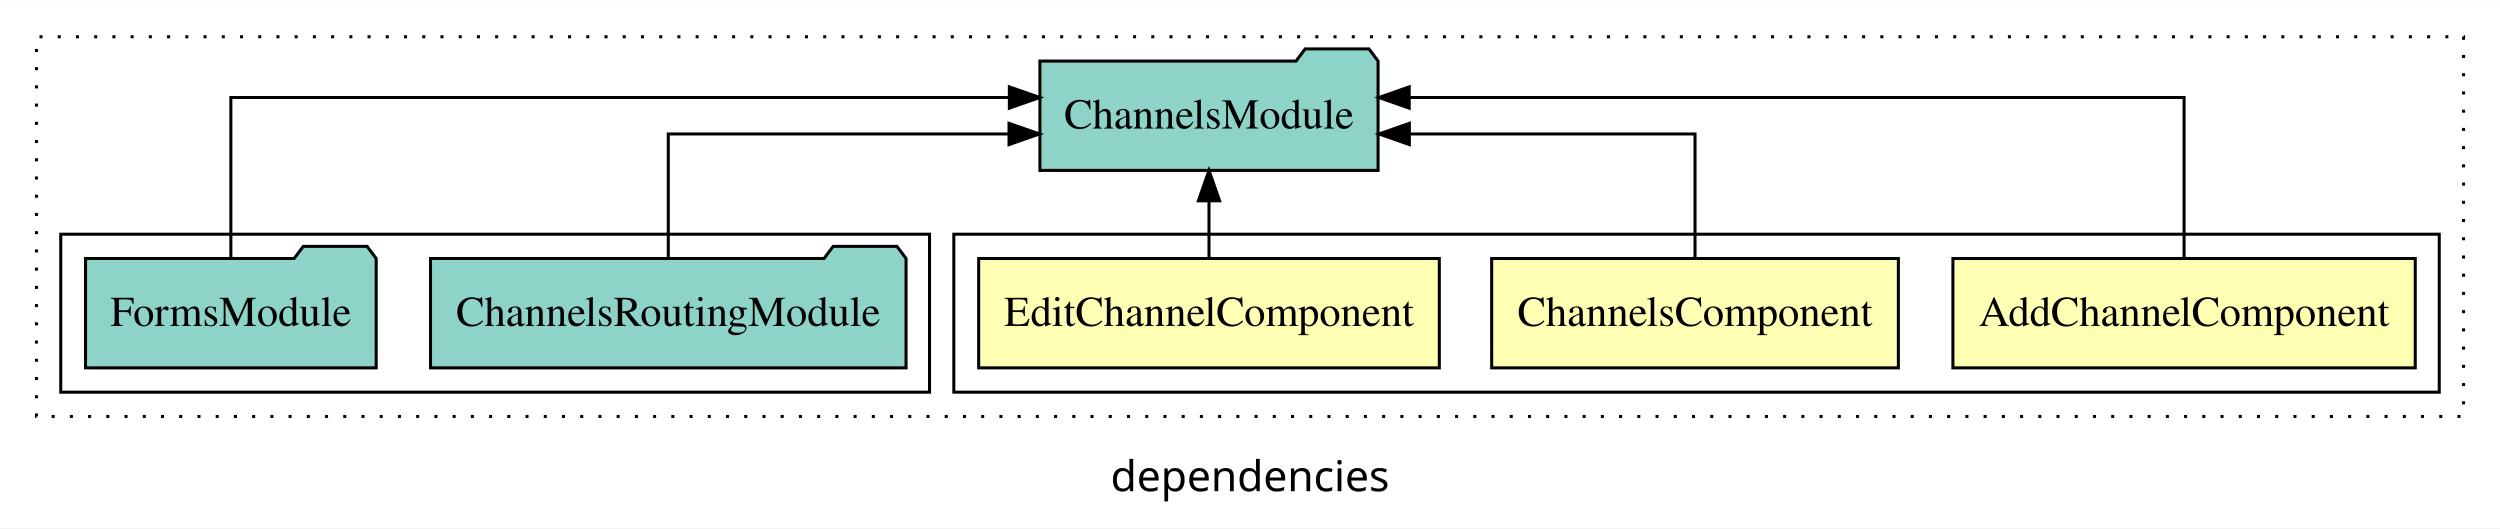
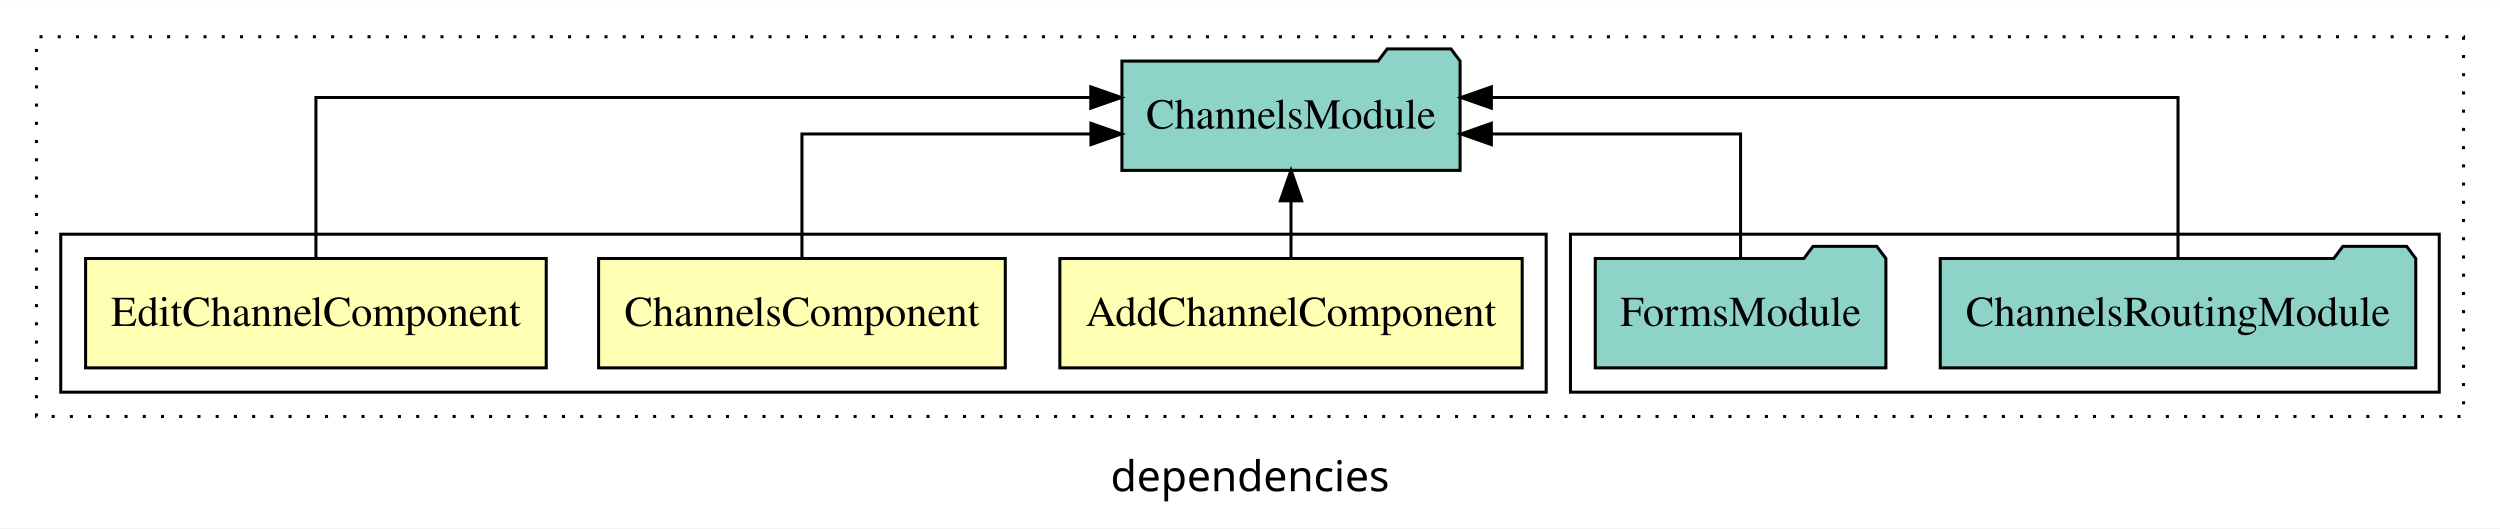
<svg xmlns="http://www.w3.org/2000/svg" width="823pt" height="174pt" viewBox="0.00 0.00 823.00 173.80">
  <g id="graph0" class="graph" transform="scale(1 1) rotate(0) translate(4 169.8)">
    <polygon fill="white" stroke="transparent" points="-4,4 -4,-169.8 819,-169.8 819,4 -4,4" />
    <text text-anchor="middle" x="407.5" y="-8.2" font-family="sans-serif" font-size="14.00">dependencies</text>
    <g id="clust1" class="cluster">
      <polygon fill="none" stroke="black" stroke-dasharray="1,5" points="8,-32.8 8,-157.8 807,-157.8 807,-32.8 8,-32.8" />
    </g>
+     <g id="clust6" class="cluster">
+       <polygon fill="none" stroke="black" points="513,-40.8 513,-92.8 799,-92.8 799,-40.8 513,-40.8" />
+     </g>
    <g id="clust2" class="cluster">
-       <polygon fill="none" stroke="black" points="310,-40.8 310,-92.8 799,-92.8 799,-40.8 310,-40.8" />
-     </g>
-     <g id="clust6" class="cluster">
-       <polygon fill="none" stroke="black" points="16,-40.8 16,-92.8 302,-92.8 302,-40.8 16,-40.8" />
+       <polygon fill="none" stroke="black" points="16,-40.8 16,-92.8 505,-92.8 505,-40.8 16,-40.8" />
    </g>
    <g id="node1" class="node">
-       <polygon fill="#ffffb3" stroke="black" points="791.1,-84.8 638.9,-84.8 638.9,-48.8 791.1,-48.8 791.1,-84.8" />
-       <text text-anchor="middle" x="715" y="-62.6" font-family="Times,serif" font-size="14.00">AddChannelComponent</text>
+       <polygon fill="#ffffb3" stroke="black" points="497.1,-84.8 344.9,-84.8 344.9,-48.8 497.1,-48.8 497.1,-84.8" />
+       <text text-anchor="middle" x="421" y="-62.6" font-family="Times,serif" font-size="14.00">AddChannelComponent</text>
    </g>
    <g id="node4" class="node">
-       <polygon fill="#8dd3c7" stroke="black" points="449.66,-149.8 446.66,-153.8 425.66,-153.8 422.66,-149.8 338.34,-149.8 338.34,-113.8 449.66,-113.8 449.66,-149.8" />
-       <text text-anchor="middle" x="394" y="-127.6" font-family="Times,serif" font-size="14.00">ChannelsModule</text>
+       <polygon fill="#8dd3c7" stroke="black" points="476.66,-149.8 473.66,-153.8 452.66,-153.8 449.66,-149.8 365.34,-149.8 365.34,-113.8 476.66,-113.8 476.66,-149.8" />
+       <text text-anchor="middle" x="421" y="-127.6" font-family="Times,serif" font-size="14.00">ChannelsModule</text>
    </g>
    <g id="edge1" class="edge">
-       <path fill="none" stroke="black" d="M715,-85.08C715,-106.12 715,-137.8 715,-137.8 715,-137.8 459.91,-137.8 459.91,-137.8" />
-       <polygon fill="black" stroke="black" points="459.91,-134.3 449.91,-137.8 459.91,-141.3 459.91,-134.3" />
+       <path fill="none" stroke="black" d="M421,-84.91C421,-84.91 421,-103.79 421,-103.79" />
+       <polygon fill="black" stroke="black" points="417.5,-103.79 421,-113.79 424.5,-103.79 417.5,-103.79" />
    </g>
    <g id="node2" class="node">
-       <polygon fill="#ffffb3" stroke="black" points="620.94,-84.8 487.06,-84.8 487.06,-48.8 620.94,-48.8 620.94,-84.8" />
-       <text text-anchor="middle" x="554" y="-62.6" font-family="Times,serif" font-size="14.00">ChannelsComponent</text>
+       <polygon fill="#ffffb3" stroke="black" points="326.94,-84.8 193.06,-84.8 193.06,-48.8 326.94,-48.8 326.94,-84.8" />
+       <text text-anchor="middle" x="260" y="-62.6" font-family="Times,serif" font-size="14.00">ChannelsComponent</text>
    </g>
    <g id="edge2" class="edge">
-       <path fill="none" stroke="black" d="M554,-84.82C554,-102.17 554,-125.8 554,-125.8 554,-125.8 459.96,-125.8 459.96,-125.8" />
-       <polygon fill="black" stroke="black" points="459.96,-122.3 449.96,-125.8 459.96,-129.3 459.96,-122.3" />
+       <path fill="none" stroke="black" d="M260,-84.82C260,-102.17 260,-125.8 260,-125.8 260,-125.8 355.14,-125.8 355.14,-125.8" />
+       <polygon fill="black" stroke="black" points="355.14,-129.3 365.14,-125.8 355.14,-122.3 355.14,-129.3" />
    </g>
    <g id="node3" class="node">
-       <polygon fill="#ffffb3" stroke="black" points="469.82,-84.8 318.18,-84.8 318.18,-48.8 469.82,-48.8 469.82,-84.8" />
-       <text text-anchor="middle" x="394" y="-62.6" font-family="Times,serif" font-size="14.00">EditChannelComponent</text>
+       <polygon fill="#ffffb3" stroke="black" points="175.82,-84.8 24.18,-84.8 24.18,-48.8 175.82,-48.8 175.82,-84.8" />
+       <text text-anchor="middle" x="100" y="-62.6" font-family="Times,serif" font-size="14.00">EditChannelComponent</text>
    </g>
    <g id="edge3" class="edge">
-       <path fill="none" stroke="black" d="M394,-84.91C394,-84.91 394,-103.79 394,-103.79" />
-       <polygon fill="black" stroke="black" points="390.5,-103.79 394,-113.79 397.5,-103.79 390.5,-103.79" />
+       <path fill="none" stroke="black" d="M100,-85.08C100,-106.12 100,-137.8 100,-137.8 100,-137.8 355.09,-137.8 355.09,-137.8" />
+       <polygon fill="black" stroke="black" points="355.09,-141.3 365.09,-137.8 355.09,-134.3 355.09,-141.3" />
    </g>
    <g id="node5" class="node">
-       <polygon fill="#8dd3c7" stroke="black" points="294.27,-84.8 291.27,-88.8 270.27,-88.8 267.27,-84.8 137.73,-84.8 137.73,-48.8 294.27,-48.8 294.27,-84.8" />
-       <text text-anchor="middle" x="216" y="-62.6" font-family="Times,serif" font-size="14.00">ChannelsRoutingModule</text>
+       <polygon fill="#8dd3c7" stroke="black" points="791.27,-84.8 788.27,-88.8 767.27,-88.8 764.27,-84.8 634.73,-84.8 634.73,-48.8 791.27,-48.8 791.27,-84.8" />
+       <text text-anchor="middle" x="713" y="-62.6" font-family="Times,serif" font-size="14.00">ChannelsRoutingModule</text>
    </g>
    <g id="edge4" class="edge">
-       <path fill="none" stroke="black" d="M216,-84.82C216,-102.17 216,-125.8 216,-125.8 216,-125.8 328.17,-125.8 328.17,-125.8" />
-       <polygon fill="black" stroke="black" points="328.17,-129.3 338.17,-125.8 328.17,-122.3 328.17,-129.3" />
+       <path fill="none" stroke="black" d="M713,-85.08C713,-106.12 713,-137.8 713,-137.8 713,-137.8 486.96,-137.8 486.96,-137.8" />
+       <polygon fill="black" stroke="black" points="486.96,-134.3 476.96,-137.8 486.96,-141.3 486.96,-134.3" />
    </g>
    <g id="node6" class="node">
-       <polygon fill="#8dd3c7" stroke="black" points="119.84,-84.8 116.84,-88.8 95.84,-88.8 92.84,-84.8 24.16,-84.8 24.16,-48.8 119.84,-48.8 119.84,-84.8" />
-       <text text-anchor="middle" x="72" y="-62.6" font-family="Times,serif" font-size="14.00">FormsModule</text>
+       <polygon fill="#8dd3c7" stroke="black" points="616.84,-84.8 613.84,-88.8 592.84,-88.8 589.84,-84.8 521.16,-84.8 521.16,-48.8 616.84,-48.8 616.84,-84.8" />
+       <text text-anchor="middle" x="569" y="-62.6" font-family="Times,serif" font-size="14.00">FormsModule</text>
    </g>
    <g id="edge5" class="edge">
-       <path fill="none" stroke="black" d="M72,-85.08C72,-106.12 72,-137.8 72,-137.8 72,-137.8 328.28,-137.8 328.28,-137.8" />
-       <polygon fill="black" stroke="black" points="328.28,-141.3 338.28,-137.8 328.28,-134.3 328.28,-141.3" />
+       <path fill="none" stroke="black" d="M569,-84.82C569,-102.17 569,-125.8 569,-125.8 569,-125.8 486.95,-125.8 486.95,-125.8" />
+       <polygon fill="black" stroke="black" points="486.95,-122.3 476.95,-125.8 486.95,-129.3 486.95,-122.3" />
    </g>
  </g>
</svg>
